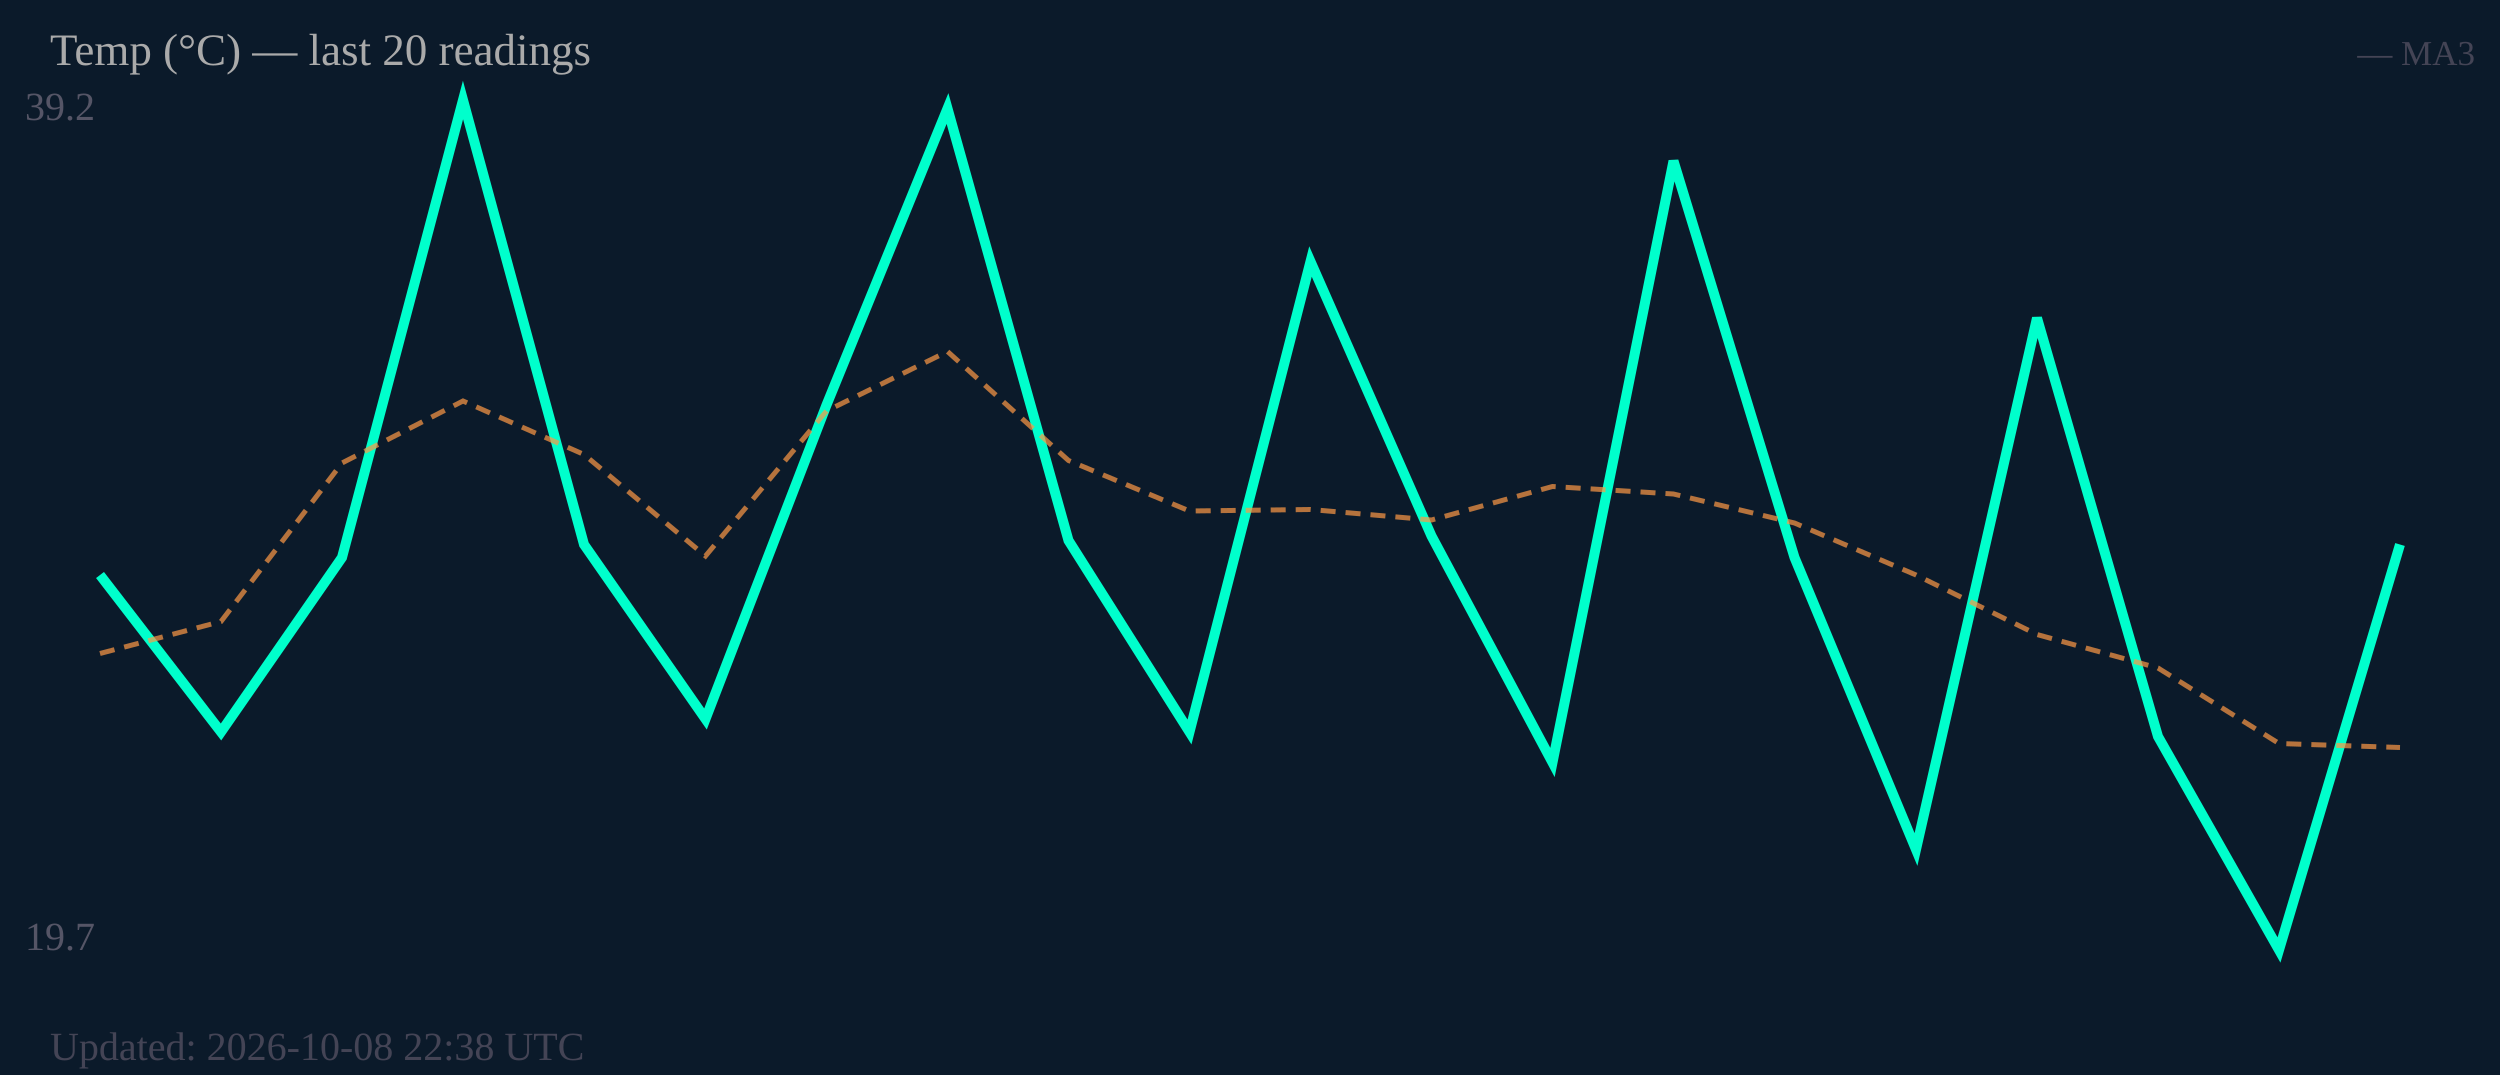
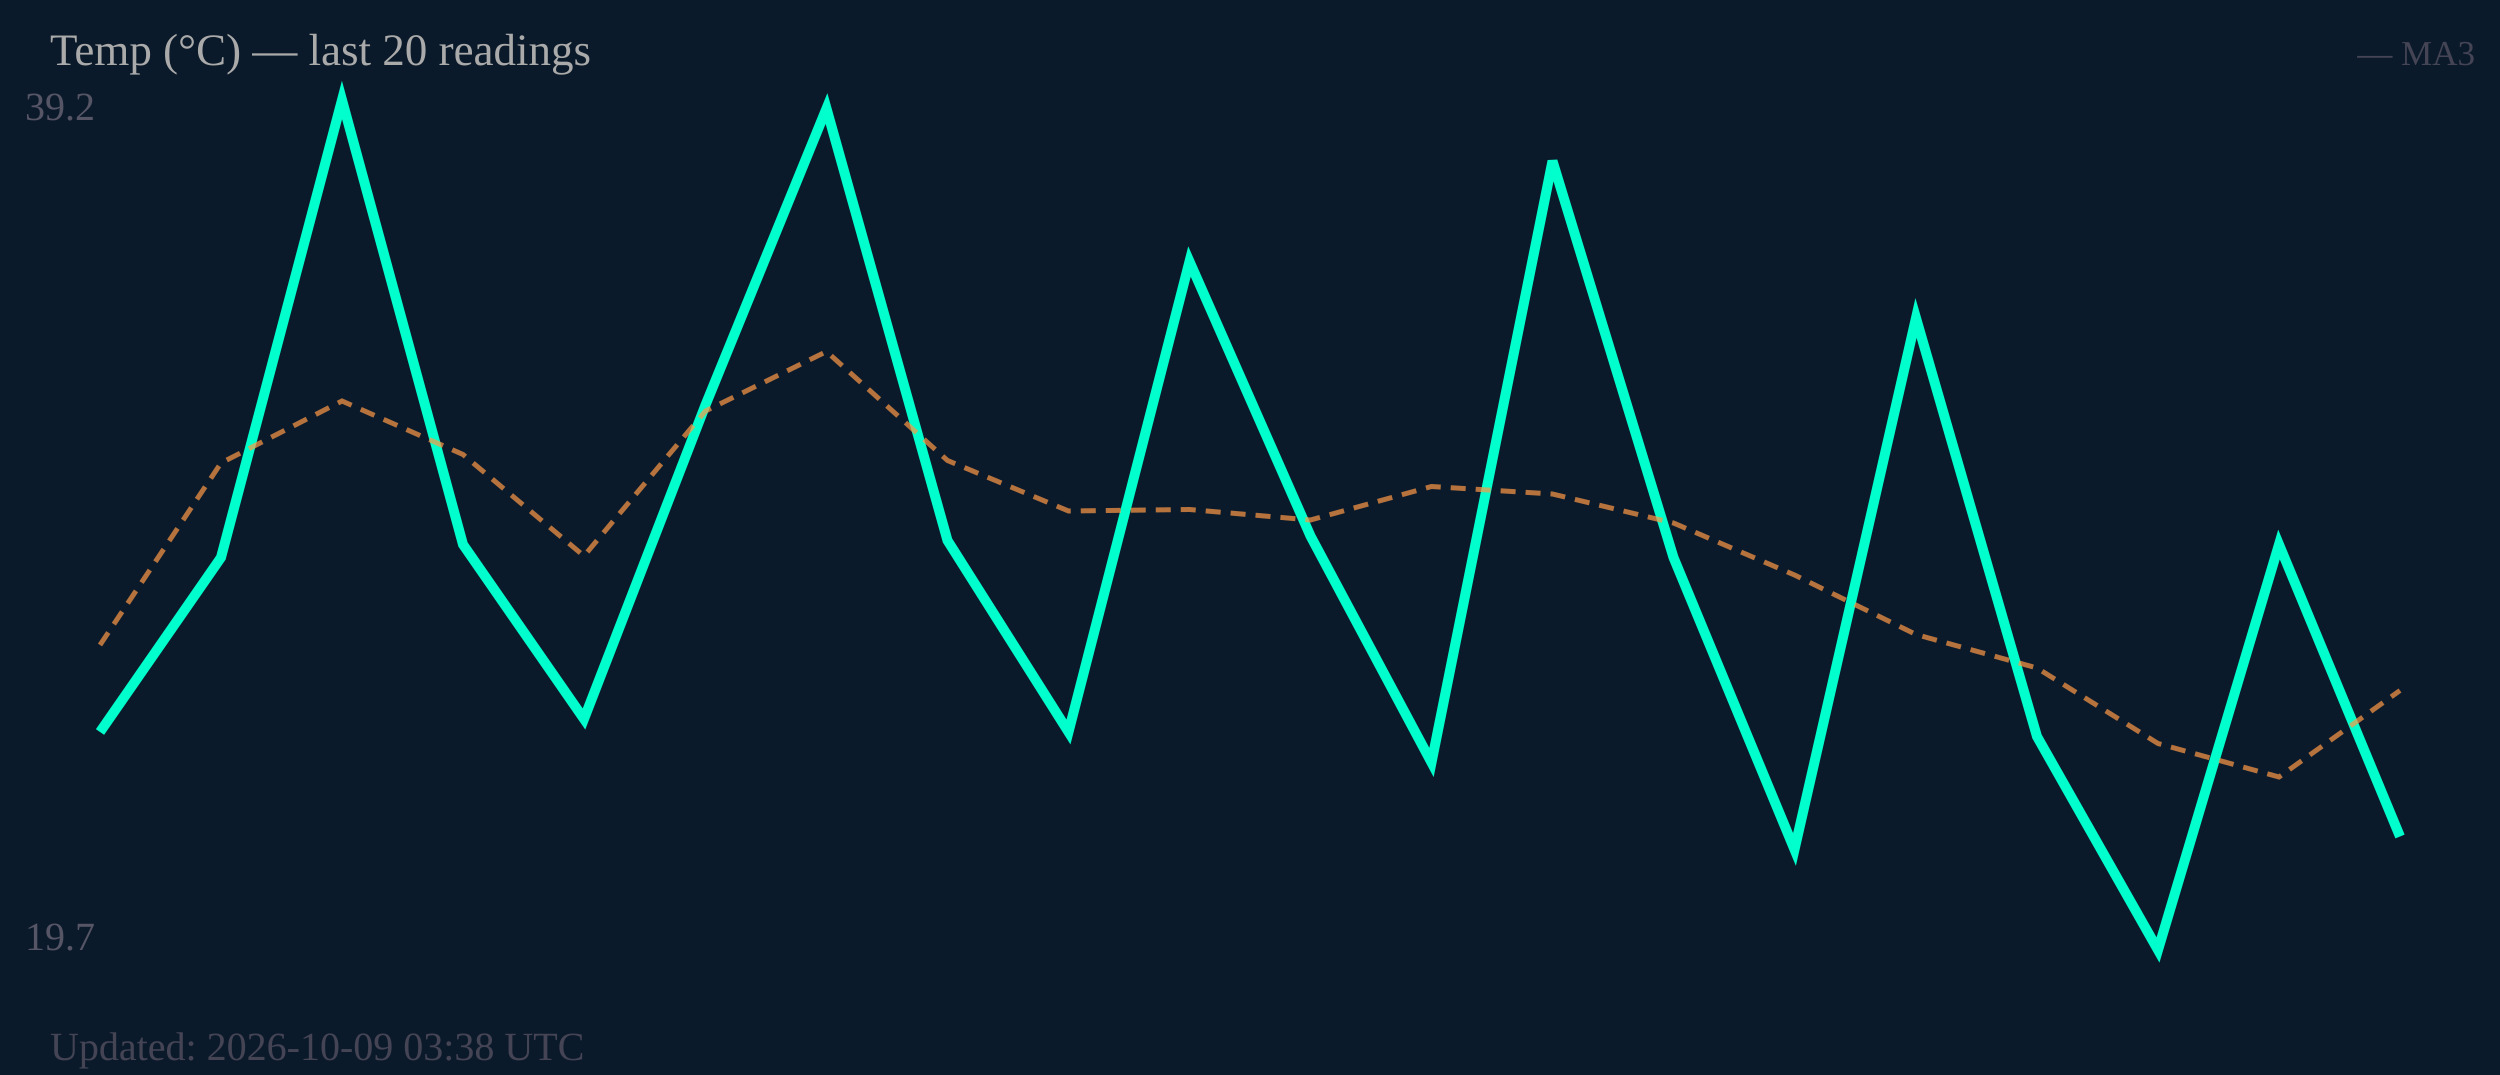
<svg xmlns="http://www.w3.org/2000/svg" width="500" height="215" viewBox="0 0 500 215">
  <rect width="500" height="215" fill="#0b1a2a" />
  <text x="5" y="24" font-size="8" fill="#556">39.2</text>
  <text x="5" y="190" font-size="8" fill="#556">19.7</text>
-   <polyline fill="none" stroke="#00ffcc" stroke-width="2" points="20.0,115.0 44.2,146.4 68.4,111.5 92.6,20.0 116.8,108.9 141.1,143.8 165.3,81.0 189.5,21.7 213.7,108.1 237.9,146.4 262.1,52.3 286.3,107.2 310.5,152.5 334.7,32.2 358.9,111.5 383.2,169.9 407.4,63.6 431.6,147.3 455.8,190.0 480.0,108.9" />
-   <polyline fill="none" stroke="#ff9944" stroke-width="1" stroke-dasharray="3,2" opacity="0.7" points="20.0,130.7 44.2,124.3 68.4,92.6 92.6,80.2 116.8,90.9 141.1,111.2 165.3,82.2 189.5,70.3 213.7,92.1 237.9,102.2 262.1,101.9 286.3,104.0 310.5,97.3 334.7,98.8 358.9,104.6 383.2,115.0 407.4,126.9 431.6,133.6 455.8,148.7 480.0,149.5" />
+   <polyline fill="none" stroke="#00ffcc" stroke-width="2" points="20.0,146.4 44.2,111.5 68.4,20.0 92.6,108.9 116.8,143.8 141.1,81.0 165.3,21.7 189.5,108.1 213.7,146.4 237.9,52.3 262.1,107.2 286.3,152.5 310.5,32.2 334.7,111.5 358.9,169.9 383.2,63.6 407.4,147.3 431.6,190.0 455.8,108.9 480.0,167.3" />
+   <polyline fill="none" stroke="#ff9944" stroke-width="1" stroke-dasharray="3,2" opacity="0.7" points="20.0,129.0 44.2,92.6 68.4,80.2 92.6,90.9 116.8,111.2 141.1,82.2 165.3,70.3 189.5,92.1 213.7,102.2 237.9,101.9 262.1,104.0 286.3,97.3 310.5,98.8 334.7,104.6 358.9,115.0 383.2,126.9 407.4,133.6 431.6,148.7 455.8,155.4 480.0,138.1" />
  <text x="10" y="13" font-size="9" fill="#aaa">Temp (°C) — last 20 readings</text>
  <text x="495" y="13" font-size="7" fill="#445" text-anchor="end">— MA3</text>
-   <text x="10" y="212" font-size="8" fill="#445">Updated: 2026-10-08 22:38 UTC</text>
+   <text x="10" y="212" font-size="8" fill="#445">Updated: 2026-10-09 03:38 UTC</text>
</svg>
